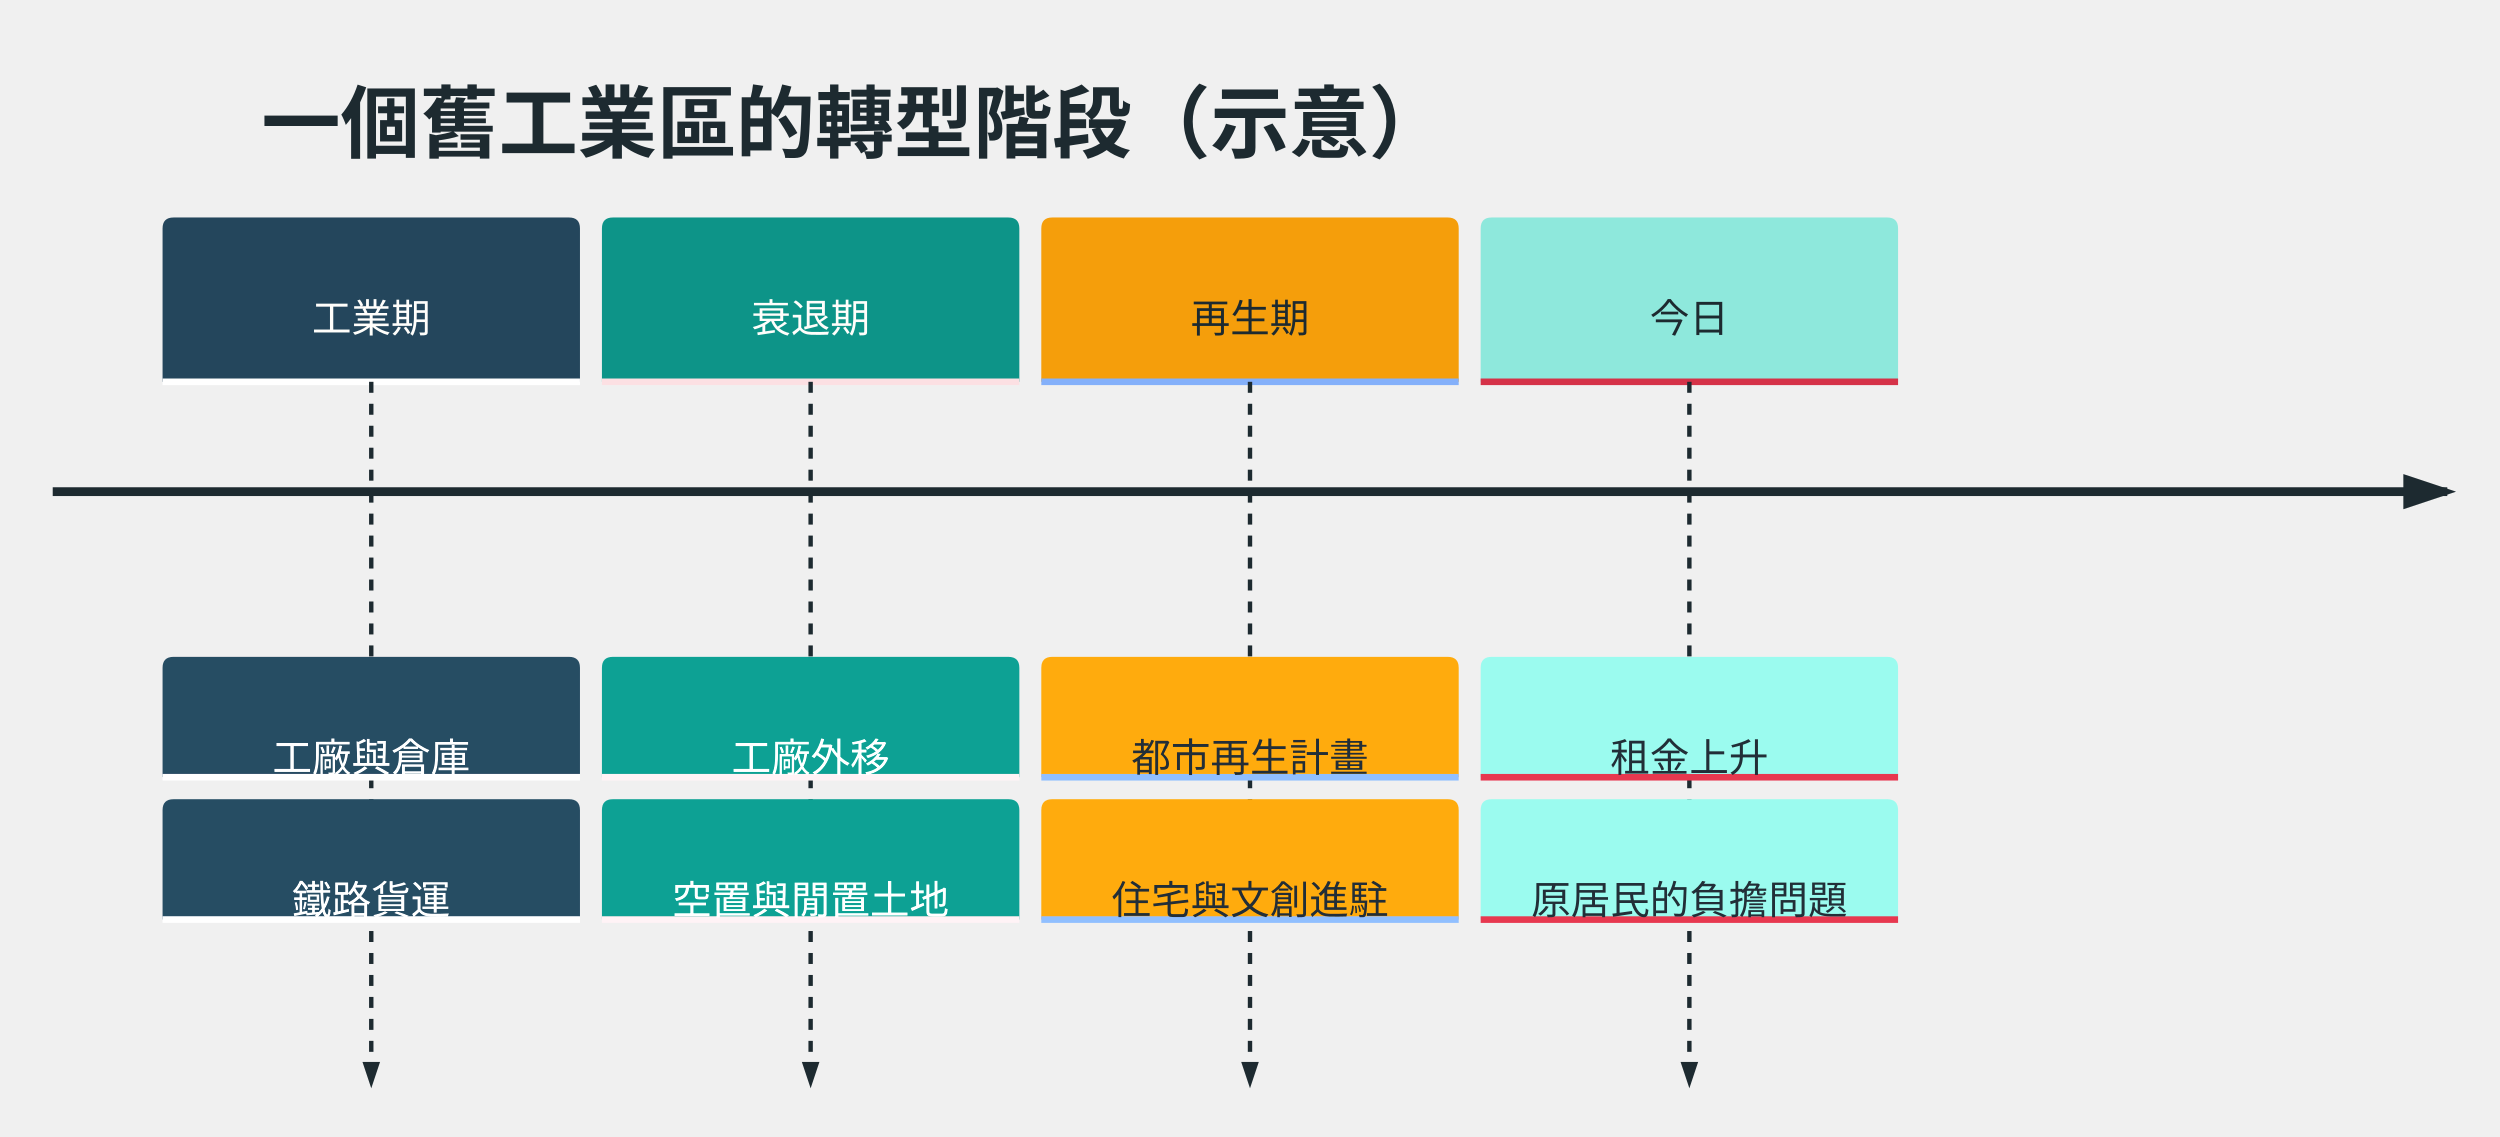
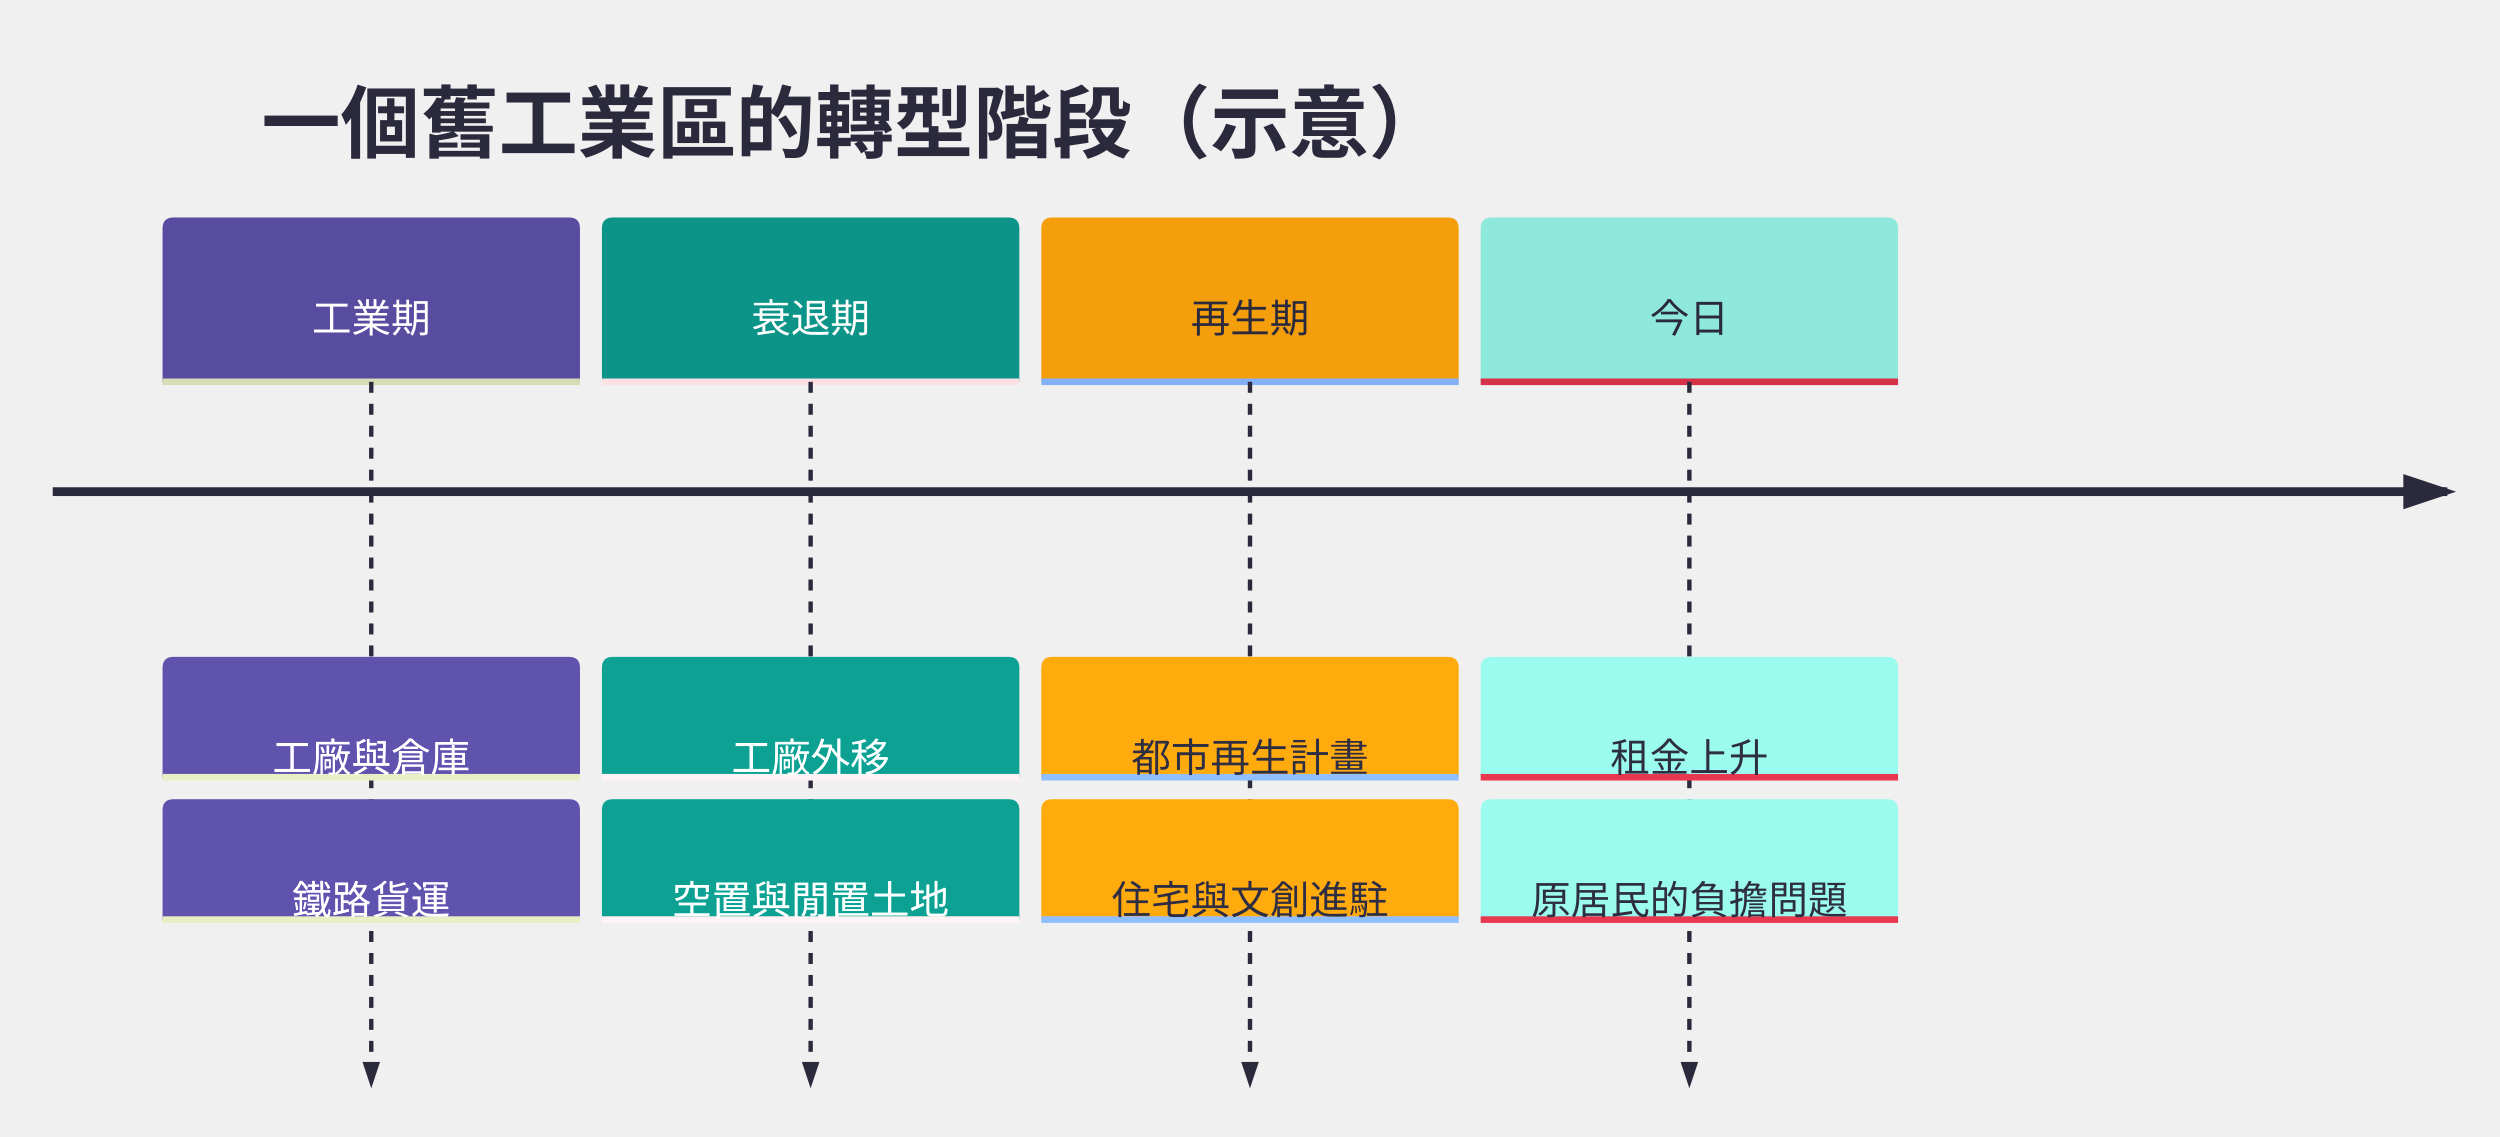
<svg xmlns="http://www.w3.org/2000/svg" id="svg_timeline" width="100%" style="max-width: 1138px;" viewBox="126 -49 1138 517.4" role="graphics-document document" aria-roledescription="timeline">
-   <style>#svg_timeline{font-family:'Noto Sans TC','Microsoft JhengHei','PingFang TC','Segoe UI',sans-serif;font-size:18px;fill:#1D2A30;}@keyframes edge-animation-frame{from{stroke-dashoffset:0;}}@keyframes dash{to{stroke-dashoffset:0;}}#svg_timeline .edge-animation-slow{stroke-dasharray:9,5!important;stroke-dashoffset:900;animation:dash 50s linear infinite;stroke-linecap:round;}#svg_timeline .edge-animation-fast{stroke-dasharray:9,5!important;stroke-dashoffset:900;animation:dash 20s linear infinite;stroke-linecap:round;}#svg_timeline .error-icon{fill:#DCE4DD;}#svg_timeline .error-text{fill:#1D2A30;stroke:#1D2A30;}#svg_timeline .edge-thickness-normal{stroke-width:1px;}#svg_timeline .edge-thickness-thick{stroke-width:3.5px;}#svg_timeline .edge-pattern-solid{stroke-dasharray:0;}#svg_timeline .edge-thickness-invisible{stroke-width:0;fill:none;}#svg_timeline .edge-pattern-dashed{stroke-dasharray:3;}#svg_timeline .edge-pattern-dotted{stroke-dasharray:2;}#svg_timeline .marker{fill:#24465C;stroke:#24465C;}#svg_timeline .marker.cross{stroke:#24465C;}#svg_timeline svg{font-family:'Noto Sans TC','Microsoft JhengHei','PingFang TC','Segoe UI',sans-serif;font-size:18px;}#svg_timeline p{margin:0;}#svg_timeline .edge{stroke-width:3;}#svg_timeline .section--1 rect,#svg_timeline .section--1 path,#svg_timeline .section--1 circle,#svg_timeline .section--1 path{fill:#24465C;}#svg_timeline .section--1 text{fill:#FFFEFB;}#svg_timeline .node-icon--1{font-size:40px;color:#FFFEFB;}#svg_timeline .section-edge--1{stroke:#24465C;}#svg_timeline .edge-depth--1{stroke-width:17;}#svg_timeline .section--1 line{stroke:rgb(254.859, 254.727, 254.641);stroke-width:3;}#svg_timeline .lineWrapper line{stroke:#FFFEFB;}#svg_timeline .disabled,#svg_timeline .disabled circle,#svg_timeline .disabled text{fill:#DCE4DD;}#svg_timeline .disabled text{fill:#B8AEA1;}#svg_timeline .section-0 rect,#svg_timeline .section-0 path,#svg_timeline .section-0 circle,#svg_timeline .section-0 path{fill:#0d9488;}#svg_timeline .section-0 text{fill:#FFFEFB;}#svg_timeline .node-icon-0{font-size:40px;color:#FFFEFB;}#svg_timeline .section-edge-0{stroke:#0d9488;}#svg_timeline .edge-depth-0{stroke-width:14;}#svg_timeline .section-0 line{stroke:rgb(252.295, 224.205, 226.702);stroke-width:3;}#svg_timeline .lineWrapper line{stroke:#FFFEFB;}#svg_timeline .disabled,#svg_timeline .disabled circle,#svg_timeline .disabled text{fill:#DCE4DD;}#svg_timeline .disabled text{fill:#B8AEA1;}#svg_timeline .section-1 rect,#svg_timeline .section-1 path,#svg_timeline .section-1 circle,#svg_timeline .section-1 path{fill:#f59e0b;}#svg_timeline .section-1 text{fill:#1D2A30;}#svg_timeline .node-icon-1{font-size:40px;color:#1D2A30;}#svg_timeline .section-edge-1{stroke:#f59e0b;}#svg_timeline .edge-depth-1{stroke-width:11;}#svg_timeline .section-1 line{stroke:rgb(131.559, 175.573, 249.941);stroke-width:3;}#svg_timeline .lineWrapper line{stroke:#1D2A30;}#svg_timeline .disabled,#svg_timeline .disabled circle,#svg_timeline .disabled text{fill:#DCE4DD;}#svg_timeline .disabled text{fill:#B8AEA1;}#svg_timeline .section-2 rect,#svg_timeline .section-2 path,#svg_timeline .section-2 circle,#svg_timeline .section-2 path{fill:#8ee8dc;}#svg_timeline .section-2 text{fill:#1D2A30;}#svg_timeline .node-icon-2{font-size:40px;color:#1D2A30;}#svg_timeline .section-edge-2{stroke:#8ee8dc;}#svg_timeline .edge-depth-2{stroke-width:8;}#svg_timeline .section-2 line{stroke:rgb(213.312, 50.188, 71.938);stroke-width:3;}#svg_timeline .lineWrapper line{stroke:#1D2A30;}#svg_timeline .disabled,#svg_timeline .disabled circle,#svg_timeline .disabled text{fill:#DCE4DD;}#svg_timeline .disabled text{fill:#B8AEA1;}#svg_timeline .section-3 rect,#svg_timeline .section-3 path,#svg_timeline .section-3 circle,#svg_timeline .section-3 path{fill:#7B4230;}#svg_timeline .section-3 text{fill:#1D2A30;}#svg_timeline .node-icon-3{font-size:40px;color:#1D2A30;}#svg_timeline .section-edge-3{stroke:#7B4230;}#svg_timeline .edge-depth-3{stroke-width:5;}#svg_timeline .section-3 line{stroke:rgb(223.711, 238.211, 242.789);stroke-width:3;}#svg_timeline .lineWrapper line{stroke:#1D2A30;}#svg_timeline .disabled,#svg_timeline .disabled circle,#svg_timeline .disabled text{fill:#DCE4DD;}#svg_timeline .disabled text{fill:#B8AEA1;}#svg_timeline .section-4 rect,#svg_timeline .section-4 path,#svg_timeline .section-4 circle,#svg_timeline .section-4 path{fill:#B8AEA1;}#svg_timeline .section-4 text{fill:#1D2A30;}#svg_timeline .node-icon-4{font-size:40px;color:#1D2A30;}#svg_timeline .section-edge-4{stroke:#B8AEA1;}#svg_timeline .edge-depth-4{stroke-width:2;}#svg_timeline .section-4 line{stroke:rgb(131.091, 144.273, 161.409);stroke-width:3;}#svg_timeline .lineWrapper line{stroke:#1D2A30;}#svg_timeline .disabled,#svg_timeline .disabled circle,#svg_timeline .disabled text{fill:#DCE4DD;}#svg_timeline .disabled text{fill:#B8AEA1;}#svg_timeline .section-5 rect,#svg_timeline .section-5 path,#svg_timeline .section-5 circle,#svg_timeline .section-5 path{fill:#24465C;}#svg_timeline .section-5 text{fill:#FFFEFB;}#svg_timeline .node-icon-5{font-size:40px;color:#FFFEFB;}#svg_timeline .section-edge-5{stroke:#24465C;}#svg_timeline .edge-depth-5{stroke-width:-1;}#svg_timeline .section-5 line{stroke:rgb(254.859, 254.727, 254.641);stroke-width:3;}#svg_timeline .lineWrapper line{stroke:#FFFEFB;}#svg_timeline .disabled,#svg_timeline .disabled circle,#svg_timeline .disabled text{fill:#DCE4DD;}#svg_timeline .disabled text{fill:#B8AEA1;}#svg_timeline .section-6 rect,#svg_timeline .section-6 path,#svg_timeline .section-6 circle,#svg_timeline .section-6 path{fill:#c3c8ff;}#svg_timeline .section-6 text{fill:#1D2A30;}#svg_timeline .node-icon-6{font-size:40px;color:#1D2A30;}#svg_timeline .section-edge-6{stroke:#c3c8ff;}#svg_timeline .edge-depth-6{stroke-width:-4;}#svg_timeline .section-6 line{stroke:rgb(187.5, 171.875, 0);stroke-width:3;}#svg_timeline .lineWrapper line{stroke:#1D2A30;}#svg_timeline .disabled,#svg_timeline .disabled circle,#svg_timeline .disabled text{fill:#DCE4DD;}#svg_timeline .disabled text{fill:#B8AEA1;}#svg_timeline .section-7 rect,#svg_timeline .section-7 path,#svg_timeline .section-7 circle,#svg_timeline .section-7 path{fill:hsl(52.5, 33.333%, 75%);}#svg_timeline .section-7 text{fill:#1D2A30;}#svg_timeline .node-icon-7{font-size:40px;color:#1D2A30;}#svg_timeline .section-edge-7{stroke:hsl(52.5, 33.333%, 75%);}#svg_timeline .edge-depth-7{stroke-width:-7;}#svg_timeline .section-7 line{stroke:rgb(42.5, 47.812, 85);stroke-width:3;}#svg_timeline .lineWrapper line{stroke:#1D2A30;}#svg_timeline .disabled,#svg_timeline .disabled circle,#svg_timeline .disabled text{fill:#DCE4DD;}#svg_timeline .disabled text{fill:#B8AEA1;}#svg_timeline .section-8 rect,#svg_timeline .section-8 path,#svg_timeline .section-8 circle,#svg_timeline .section-8 path{fill:hsl(112.5, 33.333%, 65.588%);}#svg_timeline .section-8 text{fill:#1D2A30;}#svg_timeline .node-icon-8{font-size:40px;color:#1D2A30;}#svg_timeline .section-edge-8{stroke:hsl(112.5, 33.333%, 65.588%);}#svg_timeline .edge-depth-8{stroke-width:-10;}#svg_timeline .section-8 line{stroke:rgb(109.688, 58.5, 117);stroke-width:3;}#svg_timeline .lineWrapper line{stroke:#1D2A30;}#svg_timeline .disabled,#svg_timeline .disabled circle,#svg_timeline .disabled text{fill:#DCE4DD;}#svg_timeline .disabled text{fill:#B8AEA1;}#svg_timeline .section-9 rect,#svg_timeline .section-9 path,#svg_timeline .section-9 circle,#svg_timeline .section-9 path{fill:hsl(142.5, 33.333%, 65.588%);}#svg_timeline .section-9 text{fill:#1D2A30;}#svg_timeline .node-icon-9{font-size:40px;color:#1D2A30;}#svg_timeline .section-edge-9{stroke:hsl(142.5, 33.333%, 65.588%);}#svg_timeline .edge-depth-9{stroke-width:-13;}#svg_timeline .section-9 line{stroke:rgb(117, 58.5, 95.062);stroke-width:3;}#svg_timeline .lineWrapper line{stroke:#1D2A30;}#svg_timeline .disabled,#svg_timeline .disabled circle,#svg_timeline .disabled text{fill:#DCE4DD;}#svg_timeline .disabled text{fill:#B8AEA1;}#svg_timeline .section-10 rect,#svg_timeline .section-10 path,#svg_timeline .section-10 circle,#svg_timeline .section-10 path{fill:hsl(172.5, 33.333%, 65.588%);}#svg_timeline .section-10 text{fill:#1D2A30;}#svg_timeline .node-icon-10{font-size:40px;color:#1D2A30;}#svg_timeline .section-edge-10{stroke:hsl(172.5, 33.333%, 65.588%);}#svg_timeline .edge-depth-10{stroke-width:-16;}#svg_timeline .section-10 line{stroke:rgb(117, 58.5, 65.813);stroke-width:3;}#svg_timeline .lineWrapper line{stroke:#1D2A30;}#svg_timeline .disabled,#svg_timeline .disabled circle,#svg_timeline .disabled text{fill:#DCE4DD;}#svg_timeline .disabled text{fill:#B8AEA1;}#svg_timeline .section--1[data-look="neo"] rect,#svg_timeline .section--1[data-look="neo"] path,#svg_timeline .section--1[data-look="neo"] circle{fill:#DFE9EF;stroke:url(#svg_timeline-gradient);stroke-width:2;}#svg_timeline .section--1[data-look="neo"] line{stroke:url(#svg_timeline-gradient);stroke-width:2;}#svg_timeline .section-0[data-look="neo"] rect,#svg_timeline .section-0[data-look="neo"] path,#svg_timeline .section-0[data-look="neo"] circle{fill:#DFE9EF;stroke:url(#svg_timeline-gradient);stroke-width:2;}#svg_timeline .section-0[data-look="neo"] line{stroke:url(#svg_timeline-gradient);stroke-width:2;}#svg_timeline .section-1[data-look="neo"] rect,#svg_timeline .section-1[data-look="neo"] path,#svg_timeline .section-1[data-look="neo"] circle{fill:#DFE9EF;stroke:url(#svg_timeline-gradient);stroke-width:2;}#svg_timeline .section-1[data-look="neo"] line{stroke:url(#svg_timeline-gradient);stroke-width:2;}#svg_timeline .section-2[data-look="neo"] rect,#svg_timeline .section-2[data-look="neo"] path,#svg_timeline .section-2[data-look="neo"] circle{fill:#DFE9EF;stroke:url(#svg_timeline-gradient);stroke-width:2;}#svg_timeline .section-2[data-look="neo"] line{stroke:url(#svg_timeline-gradient);stroke-width:2;}#svg_timeline .section-3[data-look="neo"] rect,#svg_timeline .section-3[data-look="neo"] path,#svg_timeline .section-3[data-look="neo"] circle{fill:#DFE9EF;stroke:url(#svg_timeline-gradient);stroke-width:2;}#svg_timeline .section-3[data-look="neo"] line{stroke:url(#svg_timeline-gradient);stroke-width:2;}#svg_timeline .section-4[data-look="neo"] rect,#svg_timeline .section-4[data-look="neo"] path,#svg_timeline .section-4[data-look="neo"] circle{fill:#DFE9EF;stroke:url(#svg_timeline-gradient);stroke-width:2;}#svg_timeline .section-4[data-look="neo"] line{stroke:url(#svg_timeline-gradient);stroke-width:2;}#svg_timeline .section-5[data-look="neo"] rect,#svg_timeline .section-5[data-look="neo"] path,#svg_timeline .section-5[data-look="neo"] circle{fill:#DFE9EF;stroke:url(#svg_timeline-gradient);stroke-width:2;}#svg_timeline .section-5[data-look="neo"] line{stroke:url(#svg_timeline-gradient);stroke-width:2;}#svg_timeline .section-6[data-look="neo"] rect,#svg_timeline .section-6[data-look="neo"] path,#svg_timeline .section-6[data-look="neo"] circle{fill:#DFE9EF;stroke:url(#svg_timeline-gradient);stroke-width:2;}#svg_timeline .section-6[data-look="neo"] line{stroke:url(#svg_timeline-gradient);stroke-width:2;}#svg_timeline .section-7[data-look="neo"] rect,#svg_timeline .section-7[data-look="neo"] path,#svg_timeline .section-7[data-look="neo"] circle{fill:#DFE9EF;stroke:url(#svg_timeline-gradient);stroke-width:2;}#svg_timeline .section-7[data-look="neo"] line{stroke:url(#svg_timeline-gradient);stroke-width:2;}#svg_timeline .section-8[data-look="neo"] rect,#svg_timeline .section-8[data-look="neo"] path,#svg_timeline .section-8[data-look="neo"] circle{fill:#DFE9EF;stroke:url(#svg_timeline-gradient);stroke-width:2;}#svg_timeline .section-8[data-look="neo"] line{stroke:url(#svg_timeline-gradient);stroke-width:2;}#svg_timeline .section-9[data-look="neo"] rect,#svg_timeline .section-9[data-look="neo"] path,#svg_timeline .section-9[data-look="neo"] circle{fill:#DFE9EF;stroke:url(#svg_timeline-gradient);stroke-width:2;}#svg_timeline .section-9[data-look="neo"] line{stroke:url(#svg_timeline-gradient);stroke-width:2;}#svg_timeline .section-10[data-look="neo"] rect,#svg_timeline .section-10[data-look="neo"] path,#svg_timeline .section-10[data-look="neo"] circle{fill:#DFE9EF;stroke:url(#svg_timeline-gradient);stroke-width:2;}#svg_timeline .section-10[data-look="neo"] line{stroke:url(#svg_timeline-gradient);stroke-width:2;}#svg_timeline .section-root rect,#svg_timeline .section-root path,#svg_timeline .section-root circle{fill:hsl(202.5, 33.333%, 65.588%);}#svg_timeline .section-root text{fill:#1D2A30;}#svg_timeline .icon-container{height:100%;display:flex;justify-content:center;align-items:center;}#svg_timeline .edge{fill:none;}#svg_timeline .eventWrapper{filter:brightness(120%);}#svg_timeline .node .neo-node{stroke:#24465C;}#svg_timeline [data-look="neo"].node rect,#svg_timeline [data-look="neo"].cluster rect,#svg_timeline [data-look="neo"].node polygon{stroke:url(#svg_timeline-gradient);filter:drop-shadow( 1px 2px 2px rgba(185,185,185,1));}#svg_timeline [data-look="neo"].swimlane.cluster rect{filter:none;}#svg_timeline [data-look="neo"].node path{stroke:url(#svg_timeline-gradient);stroke-width:1px;}#svg_timeline [data-look="neo"].node .outer-path{filter:drop-shadow( 1px 2px 2px rgba(185,185,185,1));}#svg_timeline [data-look="neo"].node .neo-line path{stroke:#24465C;filter:none;}#svg_timeline [data-look="neo"].node circle{stroke:url(#svg_timeline-gradient);filter:drop-shadow( 1px 2px 2px rgba(185,185,185,1));}#svg_timeline [data-look="neo"].node circle .state-start{fill:#000000;}#svg_timeline [data-look="neo"].icon-shape .icon{fill:url(#svg_timeline-gradient);filter:drop-shadow( 1px 2px 2px rgba(185,185,185,1));}#svg_timeline [data-look="neo"].icon-shape .icon-neo path{stroke:url(#svg_timeline-gradient);filter:drop-shadow( 1px 2px 2px rgba(185,185,185,1));}#svg_timeline :root{--mermaid-font-family:'Noto Sans TC','Microsoft JhengHei','PingFang TC','Segoe UI',sans-serif;}</style>
+   <style>#svg_timeline{font-family:'Noto Sans TC','Microsoft JhengHei','PingFang TC','Segoe UI',sans-serif;font-size:18px;fill:#2B2A3D;}@keyframes edge-animation-frame{from{stroke-dashoffset:0;}}@keyframes dash{to{stroke-dashoffset:0;}}#svg_timeline .edge-animation-slow{stroke-dasharray:9,5!important;stroke-dashoffset:900;animation:dash 50s linear infinite;stroke-linecap:round;}#svg_timeline .edge-animation-fast{stroke-dasharray:9,5!important;stroke-dashoffset:900;animation:dash 20s linear infinite;stroke-linecap:round;}#svg_timeline .error-icon{fill:#DDF0EA;}#svg_timeline .error-text{fill:#2B2A3D;stroke:#2B2A3D;}#svg_timeline .edge-thickness-normal{stroke-width:1px;}#svg_timeline .edge-thickness-thick{stroke-width:3.5px;}#svg_timeline .edge-pattern-solid{stroke-dasharray:0;}#svg_timeline .edge-thickness-invisible{stroke-width:0;fill:none;}#svg_timeline .edge-pattern-dashed{stroke-dasharray:3;}#svg_timeline .edge-pattern-dotted{stroke-dasharray:2;}#svg_timeline .marker{fill:#574CA0;stroke:#574CA0;}#svg_timeline .marker.cross{stroke:#574CA0;}#svg_timeline svg{font-family:'Noto Sans TC','Microsoft JhengHei','PingFang TC','Segoe UI',sans-serif;font-size:18px;}#svg_timeline p{margin:0;}#svg_timeline .edge{stroke-width:3;}#svg_timeline .section--1 rect,#svg_timeline .section--1 path,#svg_timeline .section--1 circle,#svg_timeline .section--1 path{fill:#574CA0;}#svg_timeline .section--1 text{fill:#FFFFFF;}#svg_timeline .node-icon--1{font-size:40px;color:#FFFFFF;}#svg_timeline .section-edge--1{stroke:#574CA0;}#svg_timeline .edge-depth--1{stroke-width:17;}#svg_timeline .section--1 line{stroke:rgb(215.002, 220.059, 181.441);stroke-width:3;}#svg_timeline .lineWrapper line{stroke:#FFFFFF;}#svg_timeline .disabled,#svg_timeline .disabled circle,#svg_timeline .disabled text{fill:#DDF0EA;}#svg_timeline .disabled text{fill:#D4C5BC;}#svg_timeline .section-0 rect,#svg_timeline .section-0 path,#svg_timeline .section-0 circle,#svg_timeline .section-0 path{fill:#0d9488;}#svg_timeline .section-0 text{fill:#FFFFFF;}#svg_timeline .node-icon-0{font-size:40px;color:#FFFFFF;}#svg_timeline .section-edge-0{stroke:#0d9488;}#svg_timeline .edge-depth-0{stroke-width:14;}#svg_timeline .section-0 line{stroke:rgb(252.295, 224.205, 226.702);stroke-width:3;}#svg_timeline .lineWrapper line{stroke:#FFFFFF;}#svg_timeline .disabled,#svg_timeline .disabled circle,#svg_timeline .disabled text{fill:#DDF0EA;}#svg_timeline .disabled text{fill:#D4C5BC;}#svg_timeline .section-1 rect,#svg_timeline .section-1 path,#svg_timeline .section-1 circle,#svg_timeline .section-1 path{fill:#f59e0b;}#svg_timeline .section-1 text{fill:#2B2A3D;}#svg_timeline .node-icon-1{font-size:40px;color:#2B2A3D;}#svg_timeline .section-edge-1{stroke:#f59e0b;}#svg_timeline .edge-depth-1{stroke-width:11;}#svg_timeline .section-1 line{stroke:rgb(131.559, 175.573, 249.941);stroke-width:3;}#svg_timeline .lineWrapper line{stroke:#2B2A3D;}#svg_timeline .disabled,#svg_timeline .disabled circle,#svg_timeline .disabled text{fill:#DDF0EA;}#svg_timeline .disabled text{fill:#D4C5BC;}#svg_timeline .section-2 rect,#svg_timeline .section-2 path,#svg_timeline .section-2 circle,#svg_timeline .section-2 path{fill:#8ee8dc;}#svg_timeline .section-2 text{fill:#2B2A3D;}#svg_timeline .node-icon-2{font-size:40px;color:#2B2A3D;}#svg_timeline .section-edge-2{stroke:#8ee8dc;}#svg_timeline .edge-depth-2{stroke-width:8;}#svg_timeline .section-2 line{stroke:rgb(213.312, 50.188, 71.938);stroke-width:3;}#svg_timeline .lineWrapper line{stroke:#2B2A3D;}#svg_timeline .disabled,#svg_timeline .disabled circle,#svg_timeline .disabled text{fill:#DDF0EA;}#svg_timeline .disabled text{fill:#D4C5BC;}#svg_timeline .section-3 rect,#svg_timeline .section-3 path,#svg_timeline .section-3 circle,#svg_timeline .section-3 path{fill:#D0656E;}#svg_timeline .section-3 text{fill:#2B2A3D;}#svg_timeline .node-icon-3{font-size:40px;color:#2B2A3D;}#svg_timeline .section-edge-3{stroke:#D0656E;}#svg_timeline .edge-depth-3{stroke-width:5;}#svg_timeline .section-3 line{stroke:rgb(115.94, 212.56, 204.433);stroke-width:3;}#svg_timeline .lineWrapper line{stroke:#2B2A3D;}#svg_timeline .disabled,#svg_timeline .disabled circle,#svg_timeline .disabled text{fill:#DDF0EA;}#svg_timeline .disabled text{fill:#D4C5BC;}#svg_timeline .section-4 rect,#svg_timeline .section-4 path,#svg_timeline .section-4 circle,#svg_timeline .section-4 path{fill:#D4C5BC;}#svg_timeline .section-4 text{fill:#2B2A3D;}#svg_timeline .node-icon-4{font-size:40px;color:#2B2A3D;}#svg_timeline .section-edge-4{stroke:#D4C5BC;}#svg_timeline .edge-depth-4{stroke-width:2;}#svg_timeline .section-4 line{stroke:rgb(92.841, 125.227, 144.659);stroke-width:3;}#svg_timeline .lineWrapper line{stroke:#2B2A3D;}#svg_timeline .disabled,#svg_timeline .disabled circle,#svg_timeline .disabled text{fill:#DDF0EA;}#svg_timeline .disabled text{fill:#D4C5BC;}#svg_timeline .section-5 rect,#svg_timeline .section-5 path,#svg_timeline .section-5 circle,#svg_timeline .section-5 path{fill:#574CA0;}#svg_timeline .section-5 text{fill:#FFFFFF;}#svg_timeline .node-icon-5{font-size:40px;color:#FFFFFF;}#svg_timeline .section-edge-5{stroke:#574CA0;}#svg_timeline .edge-depth-5{stroke-width:-1;}#svg_timeline .section-5 line{stroke:rgb(215.002, 220.059, 181.441);stroke-width:3;}#svg_timeline .lineWrapper line{stroke:#FFFFFF;}#svg_timeline .disabled,#svg_timeline .disabled circle,#svg_timeline .disabled text{fill:#DDF0EA;}#svg_timeline .disabled text{fill:#D4C5BC;}#svg_timeline .section-6 rect,#svg_timeline .section-6 path,#svg_timeline .section-6 circle,#svg_timeline .section-6 path{fill:#c3c8ff;}#svg_timeline .section-6 text{fill:#2B2A3D;}#svg_timeline .node-icon-6{font-size:40px;color:#2B2A3D;}#svg_timeline .section-edge-6{stroke:#c3c8ff;}#svg_timeline .edge-depth-6{stroke-width:-4;}#svg_timeline .section-6 line{stroke:rgb(187.5, 171.875, 0);stroke-width:3;}#svg_timeline .lineWrapper line{stroke:#2B2A3D;}#svg_timeline .disabled,#svg_timeline .disabled circle,#svg_timeline .disabled text{fill:#DDF0EA;}#svg_timeline .disabled text{fill:#D4C5BC;}#svg_timeline .section-7 rect,#svg_timeline .section-7 path,#svg_timeline .section-7 circle,#svg_timeline .section-7 path{fill:hsl(105, 53.333%, 75%);}#svg_timeline .section-7 text{fill:#2B2A3D;}#svg_timeline .node-icon-7{font-size:40px;color:#2B2A3D;}#svg_timeline .section-edge-7{stroke:hsl(105, 53.333%, 75%);}#svg_timeline .edge-depth-7{stroke-width:-7;}#svg_timeline .section-7 line{stroke:rgb(80.75, 29.75, 97.75);stroke-width:3;}#svg_timeline .lineWrapper line{stroke:#2B2A3D;}#svg_timeline .disabled,#svg_timeline .disabled circle,#svg_timeline .disabled text{fill:#DDF0EA;}#svg_timeline .disabled text{fill:#D4C5BC;}#svg_timeline .section-8 rect,#svg_timeline .section-8 path,#svg_timeline .section-8 circle,#svg_timeline .section-8 path{fill:hsl(165, 53.333%, 69.118%);}#svg_timeline .section-8 text{fill:#2B2A3D;}#svg_timeline .node-icon-8{font-size:40px;color:#2B2A3D;}#svg_timeline .section-edge-8{stroke:hsl(165, 53.333%, 69.118%);}#svg_timeline .edge-depth-8{stroke-width:-10;}#svg_timeline .section-8 line{stroke:rgb(120.75, 36.75, 57.75);stroke-width:3;}#svg_timeline .lineWrapper line{stroke:#2B2A3D;}#svg_timeline .disabled,#svg_timeline .disabled circle,#svg_timeline .disabled text{fill:#DDF0EA;}#svg_timeline .disabled text{fill:#D4C5BC;}#svg_timeline .section-9 rect,#svg_timeline .section-9 path,#svg_timeline .section-9 circle,#svg_timeline .section-9 path{fill:hsl(195, 53.333%, 69.118%);}#svg_timeline .section-9 text{fill:#2B2A3D;}#svg_timeline .node-icon-9{font-size:40px;color:#2B2A3D;}#svg_timeline .section-edge-9{stroke:hsl(195, 53.333%, 69.118%);}#svg_timeline .edge-depth-9{stroke-width:-13;}#svg_timeline .section-9 line{stroke:rgb(120.75, 57.75, 36.75);stroke-width:3;}#svg_timeline .lineWrapper line{stroke:#2B2A3D;}#svg_timeline .disabled,#svg_timeline .disabled circle,#svg_timeline .disabled text{fill:#DDF0EA;}#svg_timeline .disabled text{fill:#D4C5BC;}#svg_timeline .section-10 rect,#svg_timeline .section-10 path,#svg_timeline .section-10 circle,#svg_timeline .section-10 path{fill:hsl(225, 53.333%, 69.118%);}#svg_timeline .section-10 text{fill:#2B2A3D;}#svg_timeline .node-icon-10{font-size:40px;color:#2B2A3D;}#svg_timeline .section-edge-10{stroke:hsl(225, 53.333%, 69.118%);}#svg_timeline .edge-depth-10{stroke-width:-16;}#svg_timeline .section-10 line{stroke:rgb(120.75, 99.75, 36.75);stroke-width:3;}#svg_timeline .lineWrapper line{stroke:#2B2A3D;}#svg_timeline .disabled,#svg_timeline .disabled circle,#svg_timeline .disabled text{fill:#DDF0EA;}#svg_timeline .disabled text{fill:#D4C5BC;}#svg_timeline .section--1[data-look="neo"] rect,#svg_timeline .section--1[data-look="neo"] path,#svg_timeline .section--1[data-look="neo"] circle{fill:#ECE8F8;stroke:url(#svg_timeline-gradient);stroke-width:2;}#svg_timeline .section--1[data-look="neo"] line{stroke:url(#svg_timeline-gradient);stroke-width:2;}#svg_timeline .section-0[data-look="neo"] rect,#svg_timeline .section-0[data-look="neo"] path,#svg_timeline .section-0[data-look="neo"] circle{fill:#ECE8F8;stroke:url(#svg_timeline-gradient);stroke-width:2;}#svg_timeline .section-0[data-look="neo"] line{stroke:url(#svg_timeline-gradient);stroke-width:2;}#svg_timeline .section-1[data-look="neo"] rect,#svg_timeline .section-1[data-look="neo"] path,#svg_timeline .section-1[data-look="neo"] circle{fill:#ECE8F8;stroke:url(#svg_timeline-gradient);stroke-width:2;}#svg_timeline .section-1[data-look="neo"] line{stroke:url(#svg_timeline-gradient);stroke-width:2;}#svg_timeline .section-2[data-look="neo"] rect,#svg_timeline .section-2[data-look="neo"] path,#svg_timeline .section-2[data-look="neo"] circle{fill:#ECE8F8;stroke:url(#svg_timeline-gradient);stroke-width:2;}#svg_timeline .section-2[data-look="neo"] line{stroke:url(#svg_timeline-gradient);stroke-width:2;}#svg_timeline .section-3[data-look="neo"] rect,#svg_timeline .section-3[data-look="neo"] path,#svg_timeline .section-3[data-look="neo"] circle{fill:#ECE8F8;stroke:url(#svg_timeline-gradient);stroke-width:2;}#svg_timeline .section-3[data-look="neo"] line{stroke:url(#svg_timeline-gradient);stroke-width:2;}#svg_timeline .section-4[data-look="neo"] rect,#svg_timeline .section-4[data-look="neo"] path,#svg_timeline .section-4[data-look="neo"] circle{fill:#ECE8F8;stroke:url(#svg_timeline-gradient);stroke-width:2;}#svg_timeline .section-4[data-look="neo"] line{stroke:url(#svg_timeline-gradient);stroke-width:2;}#svg_timeline .section-5[data-look="neo"] rect,#svg_timeline .section-5[data-look="neo"] path,#svg_timeline .section-5[data-look="neo"] circle{fill:#ECE8F8;stroke:url(#svg_timeline-gradient);stroke-width:2;}#svg_timeline .section-5[data-look="neo"] line{stroke:url(#svg_timeline-gradient);stroke-width:2;}#svg_timeline .section-6[data-look="neo"] rect,#svg_timeline .section-6[data-look="neo"] path,#svg_timeline .section-6[data-look="neo"] circle{fill:#ECE8F8;stroke:url(#svg_timeline-gradient);stroke-width:2;}#svg_timeline .section-6[data-look="neo"] line{stroke:url(#svg_timeline-gradient);stroke-width:2;}#svg_timeline .section-7[data-look="neo"] rect,#svg_timeline .section-7[data-look="neo"] path,#svg_timeline .section-7[data-look="neo"] circle{fill:#ECE8F8;stroke:url(#svg_timeline-gradient);stroke-width:2;}#svg_timeline .section-7[data-look="neo"] line{stroke:url(#svg_timeline-gradient);stroke-width:2;}#svg_timeline .section-8[data-look="neo"] rect,#svg_timeline .section-8[data-look="neo"] path,#svg_timeline .section-8[data-look="neo"] circle{fill:#ECE8F8;stroke:url(#svg_timeline-gradient);stroke-width:2;}#svg_timeline .section-8[data-look="neo"] line{stroke:url(#svg_timeline-gradient);stroke-width:2;}#svg_timeline .section-9[data-look="neo"] rect,#svg_timeline .section-9[data-look="neo"] path,#svg_timeline .section-9[data-look="neo"] circle{fill:#ECE8F8;stroke:url(#svg_timeline-gradient);stroke-width:2;}#svg_timeline .section-9[data-look="neo"] line{stroke:url(#svg_timeline-gradient);stroke-width:2;}#svg_timeline .section-10[data-look="neo"] rect,#svg_timeline .section-10[data-look="neo"] path,#svg_timeline .section-10[data-look="neo"] circle{fill:#ECE8F8;stroke:url(#svg_timeline-gradient);stroke-width:2;}#svg_timeline .section-10[data-look="neo"] line{stroke:url(#svg_timeline-gradient);stroke-width:2;}#svg_timeline .section-root rect,#svg_timeline .section-root path,#svg_timeline .section-root circle{fill:hsl(255, 53.333%, 69.118%);}#svg_timeline .section-root text{fill:#2B2A3D;}#svg_timeline .icon-container{height:100%;display:flex;justify-content:center;align-items:center;}#svg_timeline .edge{fill:none;}#svg_timeline .eventWrapper{filter:brightness(120%);}#svg_timeline .node .neo-node{stroke:#574CA0;}#svg_timeline [data-look="neo"].node rect,#svg_timeline [data-look="neo"].cluster rect,#svg_timeline [data-look="neo"].node polygon{stroke:url(#svg_timeline-gradient);filter:drop-shadow( 1px 2px 2px rgba(185,185,185,1));}#svg_timeline [data-look="neo"].swimlane.cluster rect{filter:none;}#svg_timeline [data-look="neo"].node path{stroke:url(#svg_timeline-gradient);stroke-width:1px;}#svg_timeline [data-look="neo"].node .outer-path{filter:drop-shadow( 1px 2px 2px rgba(185,185,185,1));}#svg_timeline [data-look="neo"].node .neo-line path{stroke:#574CA0;filter:none;}#svg_timeline [data-look="neo"].node circle{stroke:url(#svg_timeline-gradient);filter:drop-shadow( 1px 2px 2px rgba(185,185,185,1));}#svg_timeline [data-look="neo"].node circle .state-start{fill:#000000;}#svg_timeline [data-look="neo"].icon-shape .icon{fill:url(#svg_timeline-gradient);filter:drop-shadow( 1px 2px 2px rgba(185,185,185,1));}#svg_timeline [data-look="neo"].icon-shape .icon-neo path{stroke:url(#svg_timeline-gradient);filter:drop-shadow( 1px 2px 2px rgba(185,185,185,1));}#svg_timeline :root{--mermaid-font-family:'Noto Sans TC','Microsoft JhengHei','PingFang TC','Segoe UI',sans-serif;}</style>
  <g />
  <g />
  <defs>
    <marker id="svg_timeline-arrowhead" refX="5" refY="2" markerWidth="6" markerHeight="4" orient="auto">
      <path d="M 0,0 V 4 L6,2 Z" />
    </marker>
  </defs>
  <g class="taskWrapper" transform="translate(200, 50)">
    <g class="timeline-node section--1">
      <g>
        <path id="svg_timeline-node-0" class="node-bkg node-undefined" d="M0 69.8 v-64.8 q0,-5,5,-5 h180 q5,0,5,5 v69.8 H0 Z" />
        <line class="node-line--1" x1="0" y1="74.8" x2="190" y2="74.8" />
      </g>
      <g transform="translate(95, 10)">
        <text dy="1em" alignment-baseline="middle" dominant-baseline="middle" text-anchor="middle">
          <tspan x="0" dy="1em">工業期</tspan>
        </text>
      </g>
    </g>
  </g>
  <g class="lineWrapper">
    <line x1="295" y1="124.8" x2="295" y2="444.4" stroke-width="2" stroke="black" marker-end="url(#svg_timeline-arrowhead)" stroke-dasharray="5,5" />
  </g>
  <g class="eventWrapper" transform="translate(200, 250)">
    <g class="timeline-node section--1">
      <g>
        <path id="svg_timeline-node-1" class="node-bkg node-undefined" d="M0 49.8 v-44.8 q0,-5,5,-5 h180 q5,0,5,5 v49.8 H0 Z" />
        <line class="node-line--1" x1="0" y1="54.8" x2="190" y2="54.8" />
      </g>
      <g transform="translate(95, 10)">
        <text dy="1em" alignment-baseline="middle" dominant-baseline="middle" text-anchor="middle">
          <tspan x="0" dy="1em">工廠與倉庫</tspan>
        </text>
      </g>
    </g>
  </g>
  <g class="eventWrapper" transform="translate(200, 314.8)">
    <g class="timeline-node section--1">
      <g>
        <path id="svg_timeline-node-2" class="node-bkg node-undefined" d="M0 49.8 v-44.8 q0,-5,5,-5 h180 q5,0,5,5 v49.8 H0 Z" />
        <line class="node-line--1" x1="0" y1="54.8" x2="190" y2="54.8" />
      </g>
      <g transform="translate(95, 10)">
        <text dy="1em" alignment-baseline="middle" dominant-baseline="middle" text-anchor="middle">
          <tspan x="0" dy="1em">鐵路貨運</tspan>
        </text>
      </g>
    </g>
  </g>
  <g class="taskWrapper" transform="translate(400, 50)">
    <g class="timeline-node section-0">
      <g>
        <path id="svg_timeline-node-3" class="node-bkg node-undefined" d="M0 69.8 v-64.8 q0,-5,5,-5 h180 q5,0,5,5 v69.8 H0 Z" />
        <line class="node-line-0" x1="0" y1="74.8" x2="190" y2="74.8" />
      </g>
      <g transform="translate(95, 10)">
        <text dy="1em" alignment-baseline="middle" dominant-baseline="middle" text-anchor="middle">
          <tspan x="0" dy="1em">衰退期</tspan>
        </text>
      </g>
    </g>
  </g>
  <g class="lineWrapper">
    <line x1="495" y1="124.8" x2="495" y2="444.4" stroke-width="2" stroke="black" marker-end="url(#svg_timeline-arrowhead)" stroke-dasharray="5,5" />
  </g>
  <g class="eventWrapper" transform="translate(400, 250)">
    <g class="timeline-node section-0">
      <g>
        <path id="svg_timeline-node-4" class="node-bkg node-undefined" d="M0 49.8 v-44.8 q0,-5,5,-5 h180 q5,0,5,5 v49.8 H0 Z" />
        <line class="node-line-0" x1="0" y1="54.8" x2="190" y2="54.8" />
      </g>
      <g transform="translate(95, 10)">
        <text dy="1em" alignment-baseline="middle" dominant-baseline="middle" text-anchor="middle">
          <tspan x="0" dy="1em">工廠外移</tspan>
        </text>
      </g>
    </g>
  </g>
  <g class="eventWrapper" transform="translate(400, 314.8)">
    <g class="timeline-node section-0">
      <g>
        <path id="svg_timeline-node-5" class="node-bkg node-undefined" d="M0 49.8 v-44.8 q0,-5,5,-5 h180 q5,0,5,5 v49.8 H0 Z" />
        <line class="node-line-0" x1="0" y1="54.8" x2="190" y2="54.8" />
      </g>
      <g transform="translate(95, 10)">
        <text dy="1em" alignment-baseline="middle" dominant-baseline="middle" text-anchor="middle">
          <tspan x="0" dy="1em">空置與閒置土地</tspan>
        </text>
      </g>
    </g>
  </g>
  <g class="taskWrapper" transform="translate(600, 50)">
    <g class="timeline-node section-1">
      <g>
        <path id="svg_timeline-node-6" class="node-bkg node-undefined" d="M0 69.8 v-64.8 q0,-5,5,-5 h180 q5,0,5,5 v69.8 H0 Z" />
        <line class="node-line-1" x1="0" y1="74.8" x2="190" y2="74.8" />
      </g>
      <g transform="translate(95, 10)">
        <text dy="1em" alignment-baseline="middle" dominant-baseline="middle" text-anchor="middle">
          <tspan x="0" dy="1em">再生期</tspan>
        </text>
      </g>
    </g>
  </g>
  <g class="lineWrapper">
    <line x1="695" y1="124.8" x2="695" y2="444.4" stroke-width="2" stroke="black" marker-end="url(#svg_timeline-arrowhead)" stroke-dasharray="5,5" />
  </g>
  <g class="eventWrapper" transform="translate(600, 250)">
    <g class="timeline-node section-1">
      <g>
        <path id="svg_timeline-node-7" class="node-bkg node-undefined" d="M0 49.8 v-44.8 q0,-5,5,-5 h180 q5,0,5,5 v49.8 H0 Z" />
        <line class="node-line-1" x1="0" y1="54.8" x2="190" y2="54.8" />
      </g>
      <g transform="translate(95, 10)">
        <text dy="1em" alignment-baseline="middle" dominant-baseline="middle" text-anchor="middle">
          <tspan x="0" dy="1em">都市再生計畫</tspan>
        </text>
      </g>
    </g>
  </g>
  <g class="eventWrapper" transform="translate(600, 314.8)">
    <g class="timeline-node section-1">
      <g>
        <path id="svg_timeline-node-8" class="node-bkg node-undefined" d="M0 49.8 v-44.8 q0,-5,5,-5 h180 q5,0,5,5 v49.8 H0 Z" />
        <line class="node-line-1" x1="0" y1="54.8" x2="190" y2="54.8" />
      </g>
      <g transform="translate(95, 10)">
        <text dy="1em" alignment-baseline="middle" dominant-baseline="middle" text-anchor="middle">
          <tspan x="0" dy="1em">住宅與文創進駐</tspan>
        </text>
      </g>
    </g>
  </g>
  <g class="taskWrapper" transform="translate(800, 50)">
    <g class="timeline-node section-2">
      <g>
        <path id="svg_timeline-node-9" class="node-bkg node-undefined" d="M0 69.8 v-64.8 q0,-5,5,-5 h180 q5,0,5,5 v69.8 H0 Z" />
        <line class="node-line-2" x1="0" y1="74.8" x2="190" y2="74.8" />
      </g>
      <g transform="translate(95, 10)">
        <text dy="1em" alignment-baseline="middle" dominant-baseline="middle" text-anchor="middle">
          <tspan x="0" dy="1em">今日</tspan>
        </text>
      </g>
    </g>
  </g>
  <g class="lineWrapper">
    <line x1="895" y1="124.8" x2="895" y2="444.4" stroke-width="2" stroke="black" marker-end="url(#svg_timeline-arrowhead)" stroke-dasharray="5,5" />
  </g>
  <g class="eventWrapper" transform="translate(800, 250)">
    <g class="timeline-node section-2">
      <g>
        <path id="svg_timeline-node-10" class="node-bkg node-undefined" d="M0 49.8 v-44.8 q0,-5,5,-5 h180 q5,0,5,5 v49.8 H0 Z" />
        <line class="node-line-2" x1="0" y1="54.8" x2="190" y2="54.8" />
      </g>
      <g transform="translate(95, 10)">
        <text dy="1em" alignment-baseline="middle" dominant-baseline="middle" text-anchor="middle">
          <tspan x="0" dy="1em">租金上升</tspan>
        </text>
      </g>
    </g>
  </g>
  <g class="eventWrapper" transform="translate(800, 314.8)">
    <g class="timeline-node section-2">
      <g>
        <path id="svg_timeline-node-11" class="node-bkg node-undefined" d="M0 49.8 v-44.8 q0,-5,5,-5 h180 q5,0,5,5 v49.8 H0 Z" />
        <line class="node-line-2" x1="0" y1="54.8" x2="190" y2="54.8" />
      </g>
      <g transform="translate(95, 10)">
        <text dy="1em" alignment-baseline="middle" dominant-baseline="middle" text-anchor="middle">
          <tspan x="0" dy="1em">原居民的負擔問題</tspan>
        </text>
      </g>
    </g>
  </g>
  <text x="245" font-size="4ex" font-weight="bold" y="20">一個舊工業區的轉型階段（示意）</text>
  <g class="lineWrapper">
    <line x1="150" y1="174.8" x2="1240" y2="174.8" stroke-width="4" stroke="black" marker-end="url(#svg_timeline-arrowhead)" />
  </g>
</svg>
